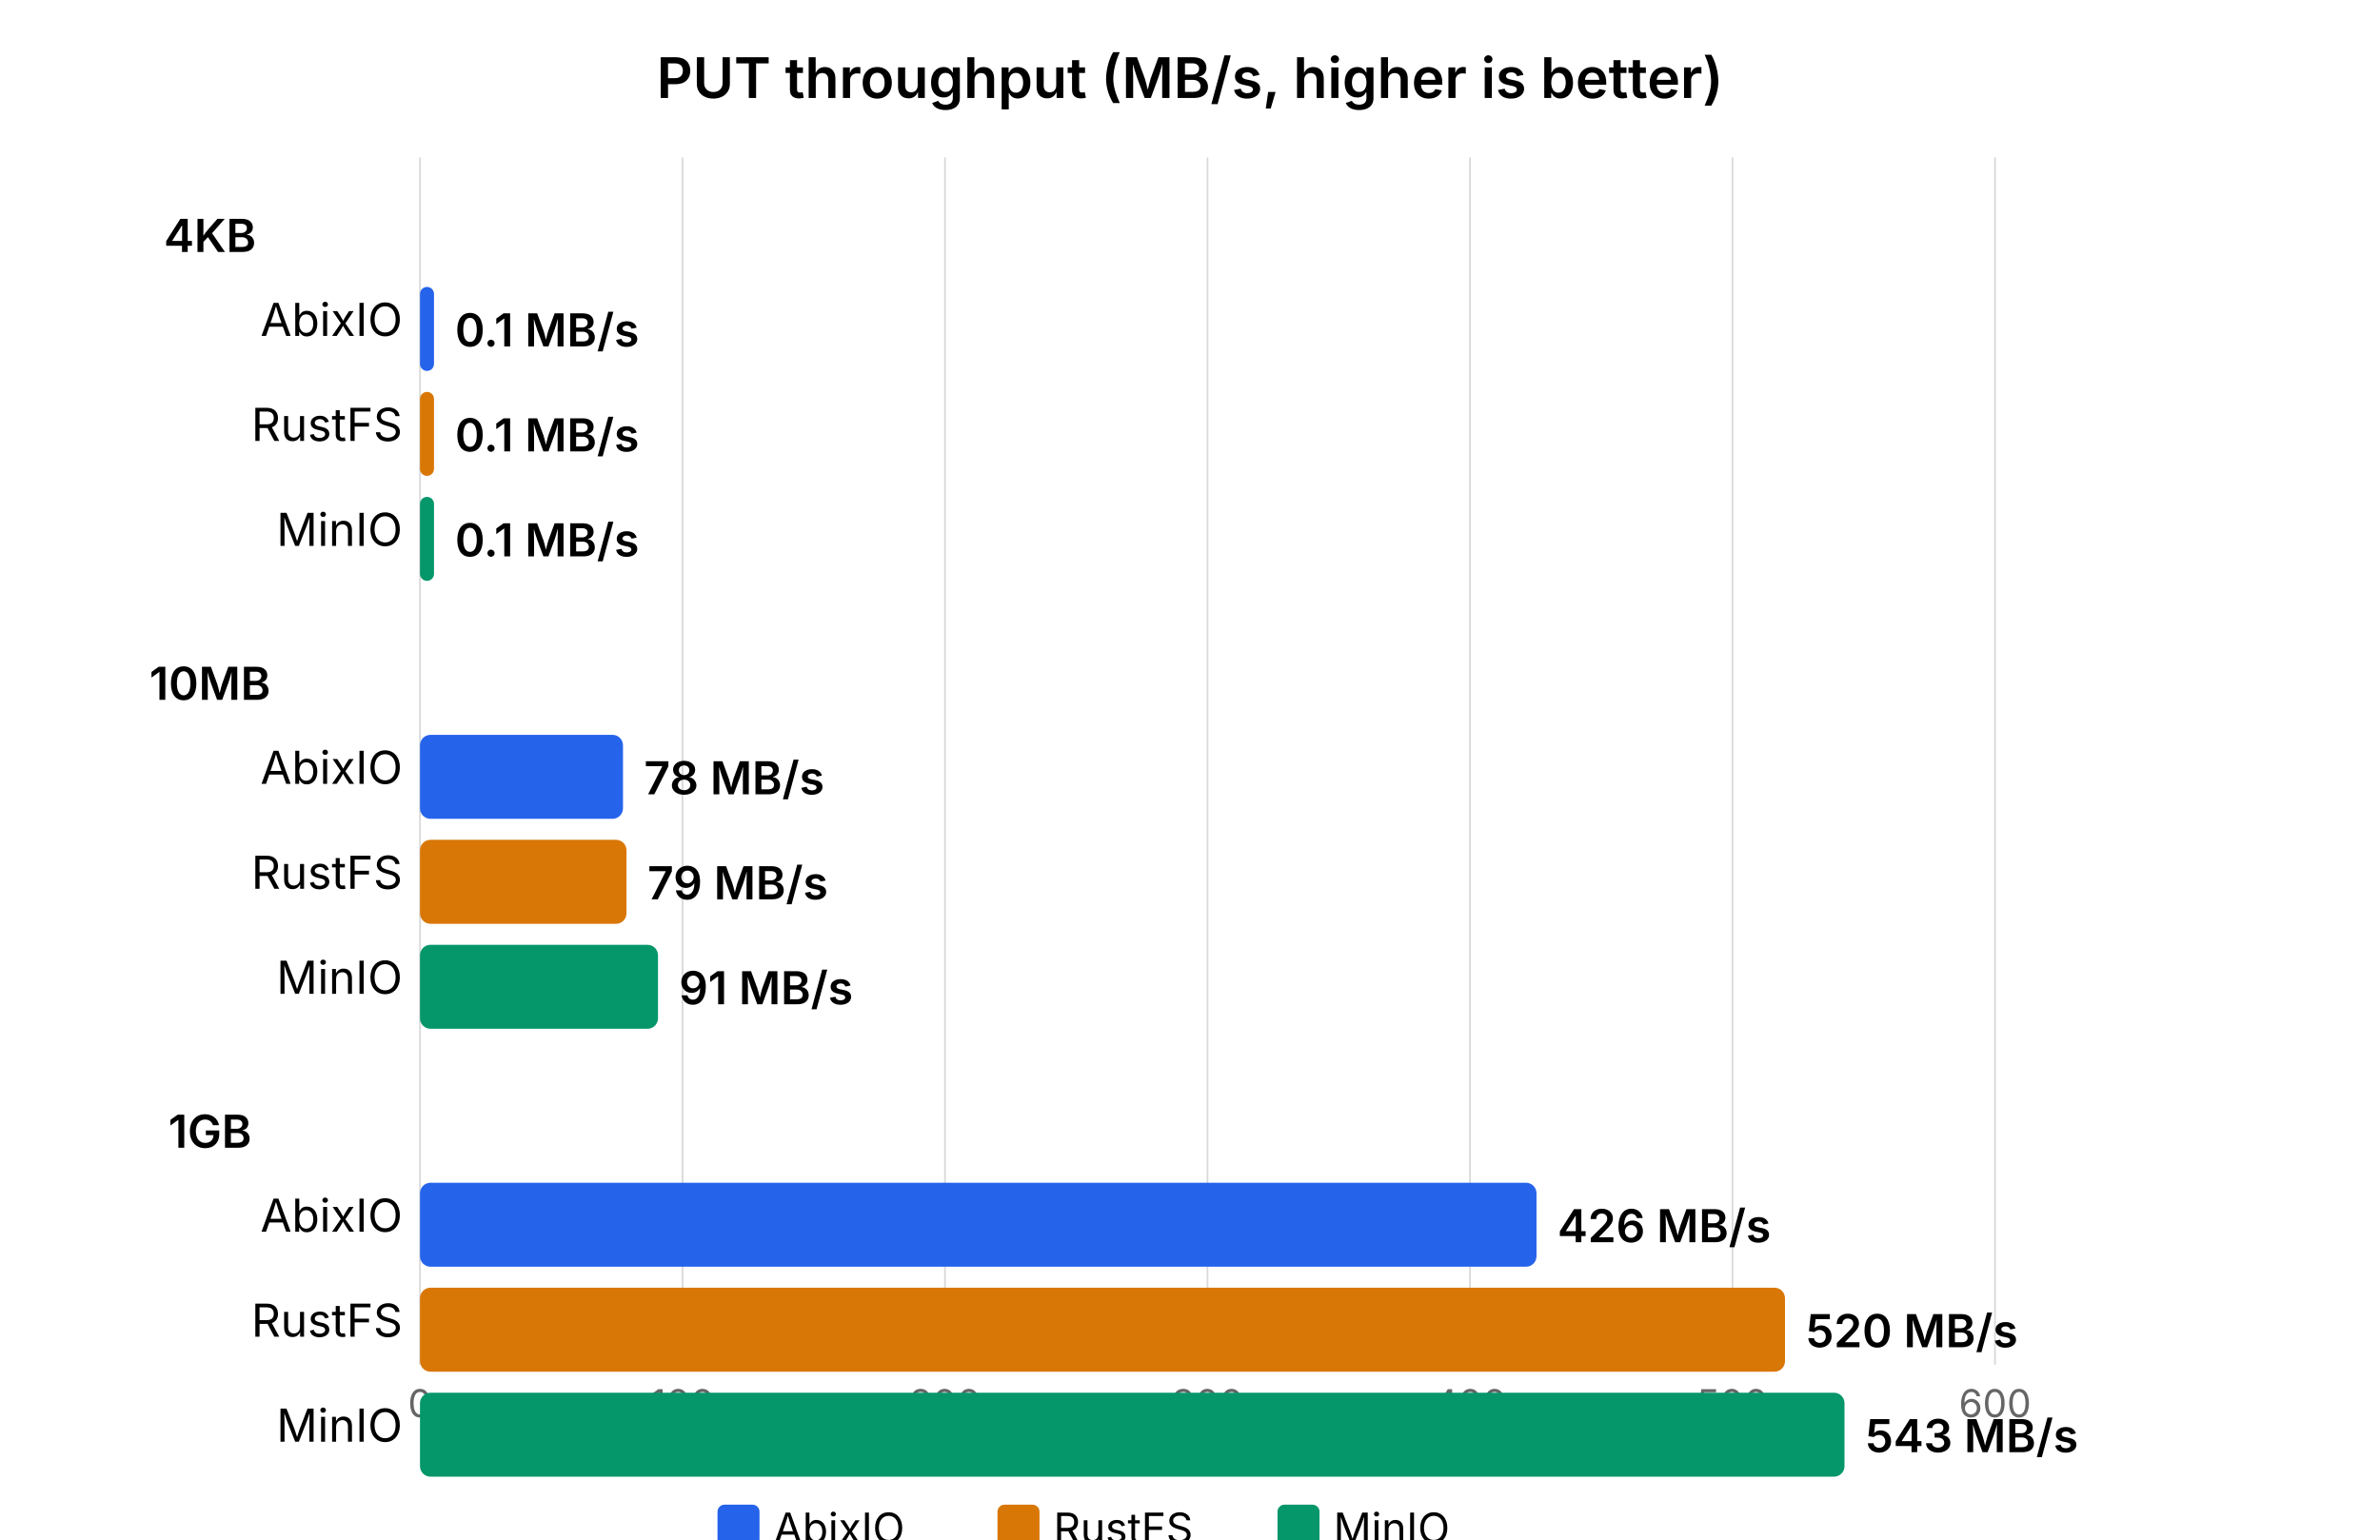
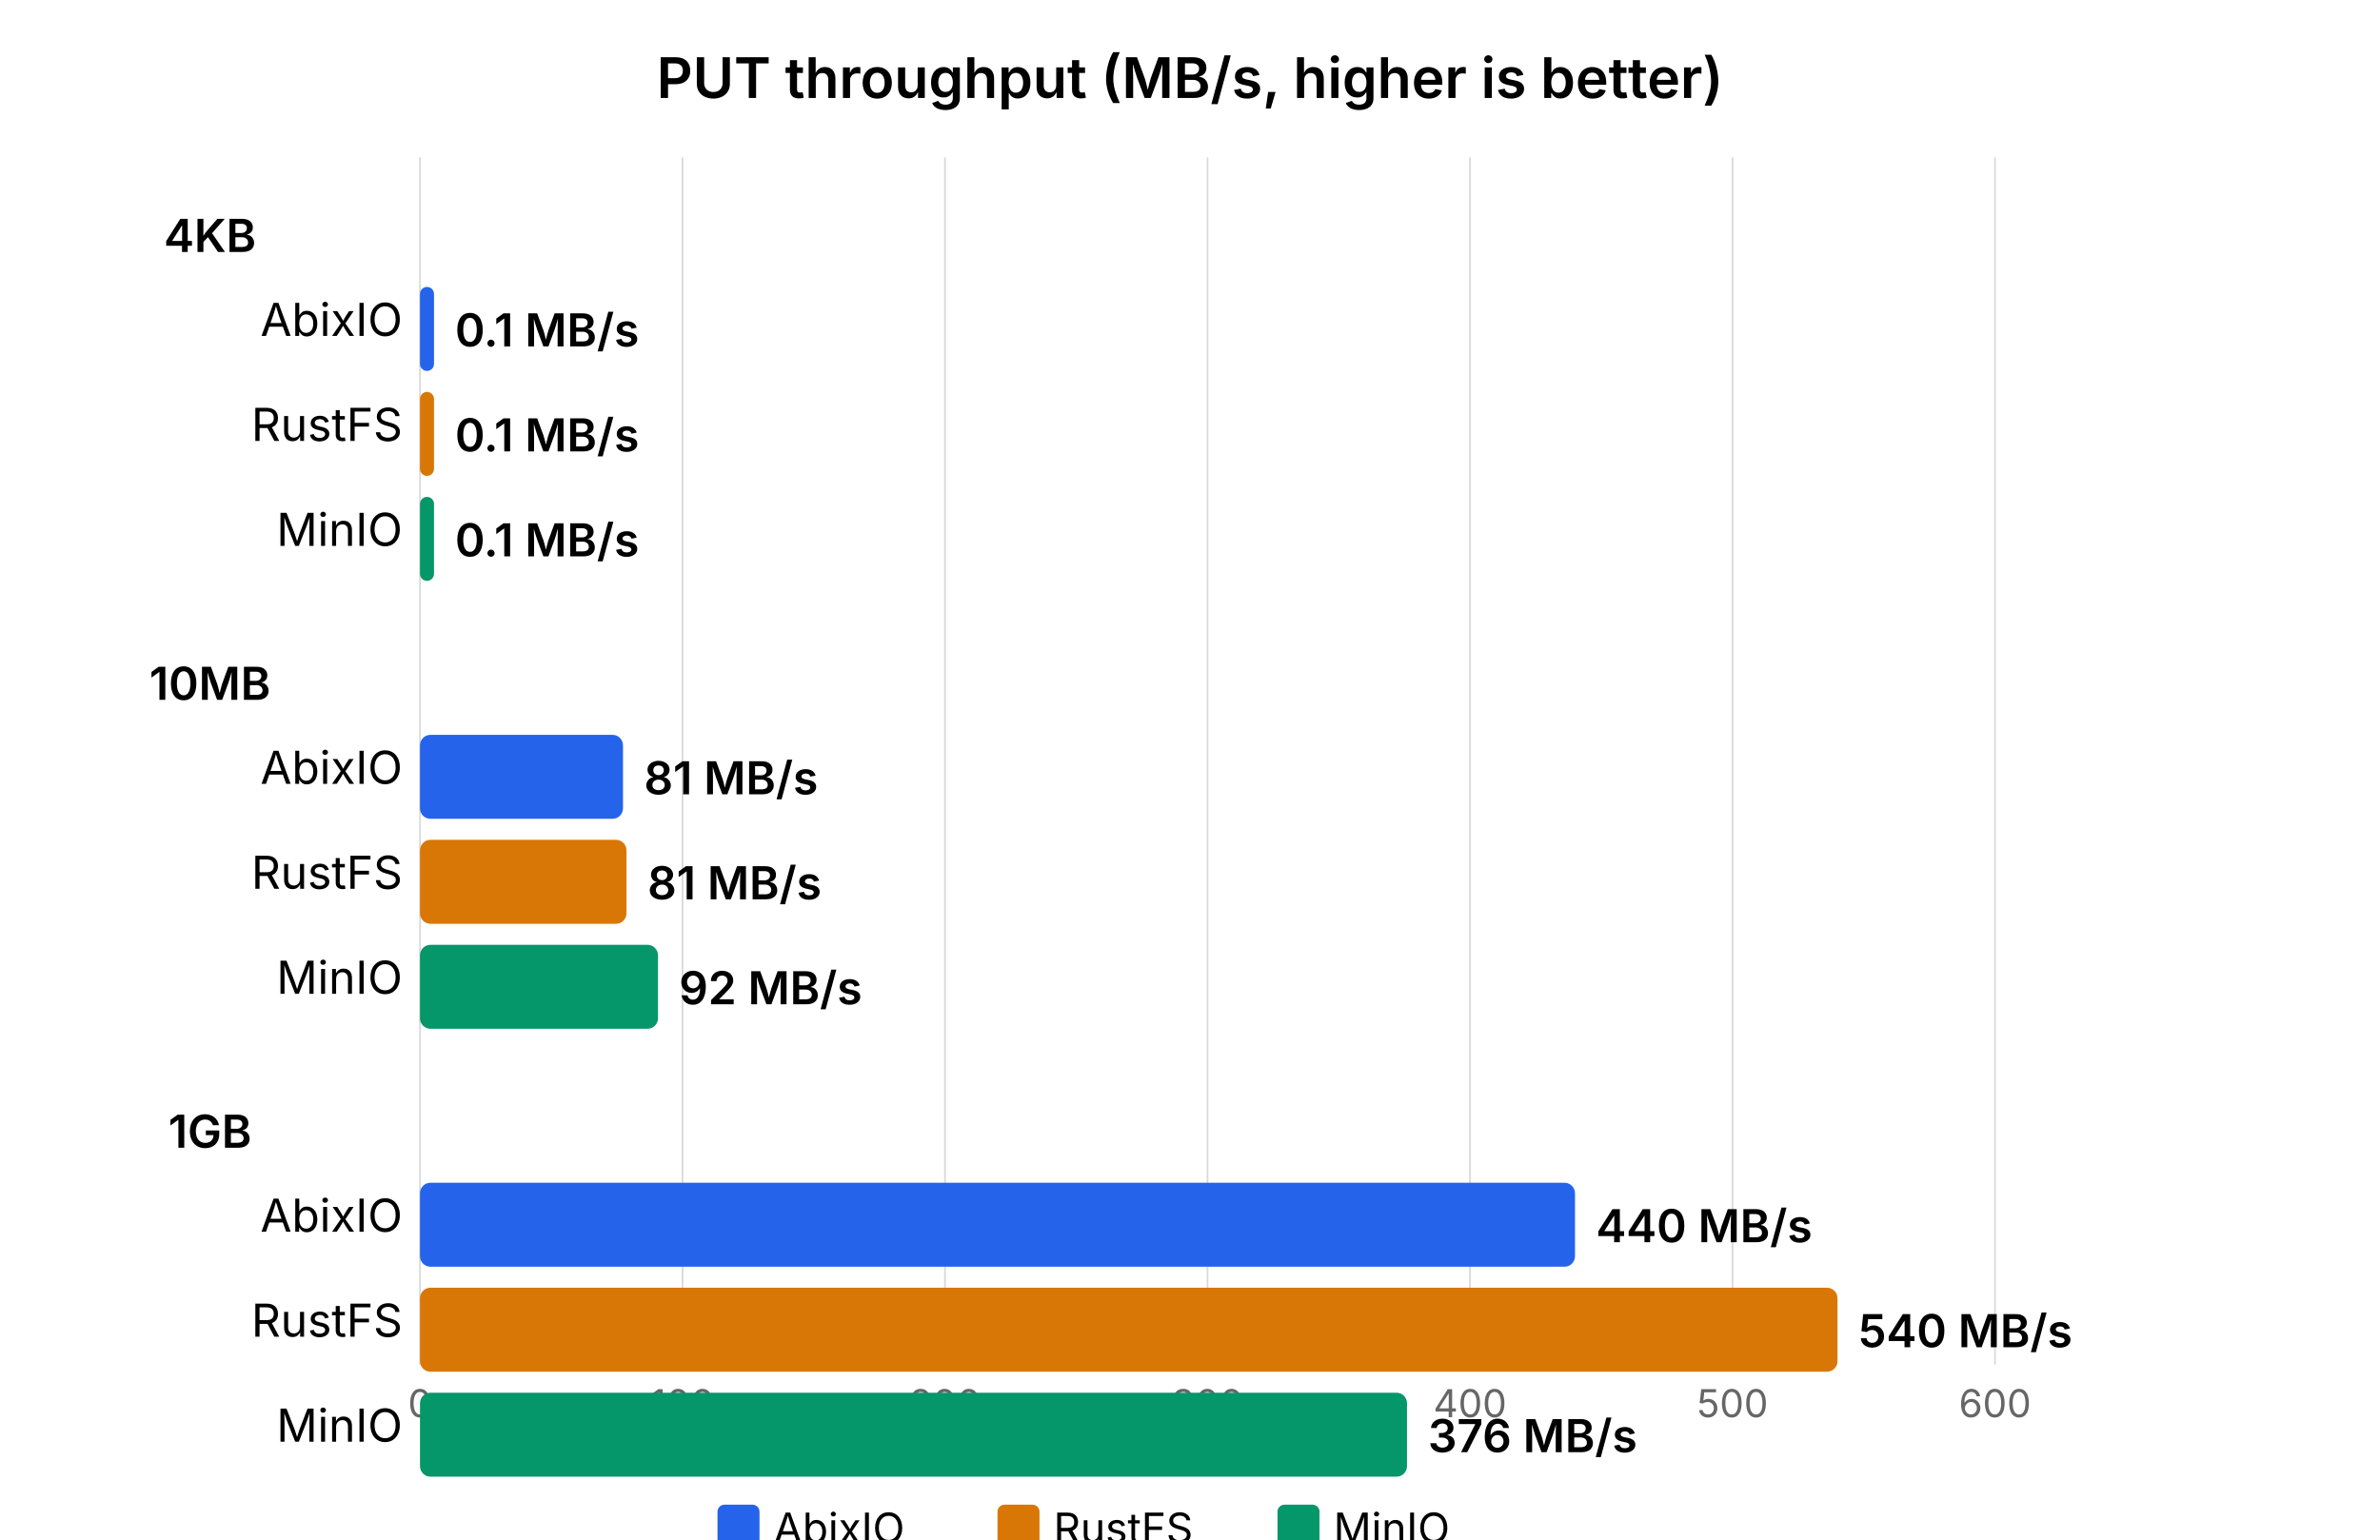
<svg xmlns="http://www.w3.org/2000/svg" viewBox="0 0 680 440" font-family="system-ui,-apple-system,sans-serif">
  <text x="340" y="28" text-anchor="middle" style="font-size:16px;font-weight:600;fill:currentColor">PUT throughput (MB/s, higher is better)</text>
  <line x1="120" y1="45" x2="120" y2="390" style="stroke:currentColor;opacity:0.15;stroke-width:0.5" />
  <line x1="195" y1="45" x2="195" y2="390" style="stroke:currentColor;opacity:0.15;stroke-width:0.5" />
  <line x1="270" y1="45" x2="270" y2="390" style="stroke:currentColor;opacity:0.15;stroke-width:0.5" />
  <line x1="345" y1="45" x2="345" y2="390" style="stroke:currentColor;opacity:0.15;stroke-width:0.5" />
  <line x1="420" y1="45" x2="420" y2="390" style="stroke:currentColor;opacity:0.15;stroke-width:0.5" />
  <line x1="495" y1="45" x2="495" y2="390" style="stroke:currentColor;opacity:0.15;stroke-width:0.5" />
  <line x1="570" y1="45" x2="570" y2="390" style="stroke:currentColor;opacity:0.15;stroke-width:0.5" />
  <text x="120" y="405" text-anchor="middle" style="font-size:11px;fill:currentColor;opacity:0.6">0</text>
  <text x="195" y="405" text-anchor="middle" style="font-size:11px;fill:currentColor;opacity:0.6">100</text>
  <text x="270" y="405" text-anchor="middle" style="font-size:11px;fill:currentColor;opacity:0.6">200</text>
  <text x="345" y="405" text-anchor="middle" style="font-size:11px;fill:currentColor;opacity:0.6">300</text>
  <text x="420" y="405" text-anchor="middle" style="font-size:11px;fill:currentColor;opacity:0.6">400</text>
  <text x="495" y="405" text-anchor="middle" style="font-size:11px;fill:currentColor;opacity:0.6">500</text>
  <text x="570" y="405" text-anchor="middle" style="font-size:11px;fill:currentColor;opacity:0.6">600</text>
  <text x="60" y="72" text-anchor="middle" style="font-size:13px;font-weight:600;fill:currentColor">4KB</text>
  <text x="115" y="96" text-anchor="end" style="font-size:13px;fill:currentColor">AbixIO</text>
  <rect x="120" y="82" width="4" height="24" rx="2" fill="#2563eb" />
  <text x="130" y="99" style="font-size:13px;font-weight:600;fill:currentColor">0.1 MB/s</text>
  <text x="115" y="126" text-anchor="end" style="font-size:13px;fill:currentColor">RustFS</text>
  <rect x="120" y="112" width="4" height="24" rx="2" fill="#d97706" />
  <text x="130" y="129" style="font-size:13px;font-weight:600;fill:currentColor">0.1 MB/s</text>
  <text x="115" y="156" text-anchor="end" style="font-size:13px;fill:currentColor">MinIO</text>
  <rect x="120" y="142" width="4" height="24" rx="2" fill="#059669" />
  <text x="130" y="159" style="font-size:13px;font-weight:600;fill:currentColor">0.1 MB/s</text>
  <text x="60" y="200" text-anchor="middle" style="font-size:13px;font-weight:600;fill:currentColor">10MB</text>
  <text x="115" y="224" text-anchor="end" style="font-size:13px;fill:currentColor">AbixIO</text>
  <rect x="120" y="210" width="58" height="24" rx="3" fill="#2563eb" />
-   <text x="184" y="227" style="font-size:13px;font-weight:600;fill:currentColor">78 MB/s</text>
+   <text x="184" y="227" style="font-size:13px;font-weight:600;fill:currentColor">81 MB/s</text>
  <text x="115" y="254" text-anchor="end" style="font-size:13px;fill:currentColor">RustFS</text>
  <rect x="120" y="240" width="59" height="24" rx="3" fill="#d97706" />
-   <text x="185" y="257" style="font-size:13px;font-weight:600;fill:currentColor">79 MB/s</text>
+   <text x="185" y="257" style="font-size:13px;font-weight:600;fill:currentColor">81 MB/s</text>
  <text x="115" y="284" text-anchor="end" style="font-size:13px;fill:currentColor">MinIO</text>
  <rect x="120" y="270" width="68" height="24" rx="3" fill="#059669" />
-   <text x="194" y="287" style="font-size:13px;font-weight:600;fill:currentColor">91 MB/s</text>
+   <text x="194" y="287" style="font-size:13px;font-weight:600;fill:currentColor">92 MB/s</text>
  <text x="60" y="328" text-anchor="middle" style="font-size:13px;font-weight:600;fill:currentColor">1GB</text>
  <text x="115" y="352" text-anchor="end" style="font-size:13px;fill:currentColor">AbixIO</text>
-   <rect x="120" y="338" width="319" height="24" rx="3" fill="#2563eb" />
-   <text x="445" y="355" style="font-size:13px;font-weight:600;fill:currentColor">426 MB/s</text>
+   <rect x="120" y="338" width="330" height="24" rx="3" fill="#2563eb" />
+   <text x="456" y="355" style="font-size:13px;font-weight:600;fill:currentColor">440 MB/s</text>
  <text x="115" y="382" text-anchor="end" style="font-size:13px;fill:currentColor">RustFS</text>
-   <rect x="120" y="368" width="390" height="24" rx="3" fill="#d97706" />
-   <text x="516" y="385" style="font-size:13px;font-weight:600;fill:currentColor">520 MB/s</text>
+   <rect x="120" y="368" width="405" height="24" rx="3" fill="#d97706" />
+   <text x="531" y="385" style="font-size:13px;font-weight:600;fill:currentColor">540 MB/s</text>
  <text x="115" y="412" text-anchor="end" style="font-size:13px;fill:currentColor">MinIO</text>
-   <rect x="120" y="398" width="407" height="24" rx="3" fill="#059669" />
-   <text x="533" y="415" style="font-size:13px;font-weight:600;fill:currentColor">543 MB/s</text>
+   <rect x="120" y="398" width="282" height="24" rx="3" fill="#059669" />
+   <text x="408" y="415" style="font-size:13px;font-weight:600;fill:currentColor">376 MB/s</text>
  <rect x="205" y="430" width="12" height="12" rx="2" fill="#2563eb" />
  <text x="221" y="441" style="font-size:12px;fill:currentColor">AbixIO</text>
  <rect x="285" y="430" width="12" height="12" rx="2" fill="#d97706" />
  <text x="301" y="441" style="font-size:12px;fill:currentColor">RustFS</text>
  <rect x="365" y="430" width="12" height="12" rx="2" fill="#059669" />
  <text x="381" y="441" style="font-size:12px;fill:currentColor">MinIO</text>
</svg>
